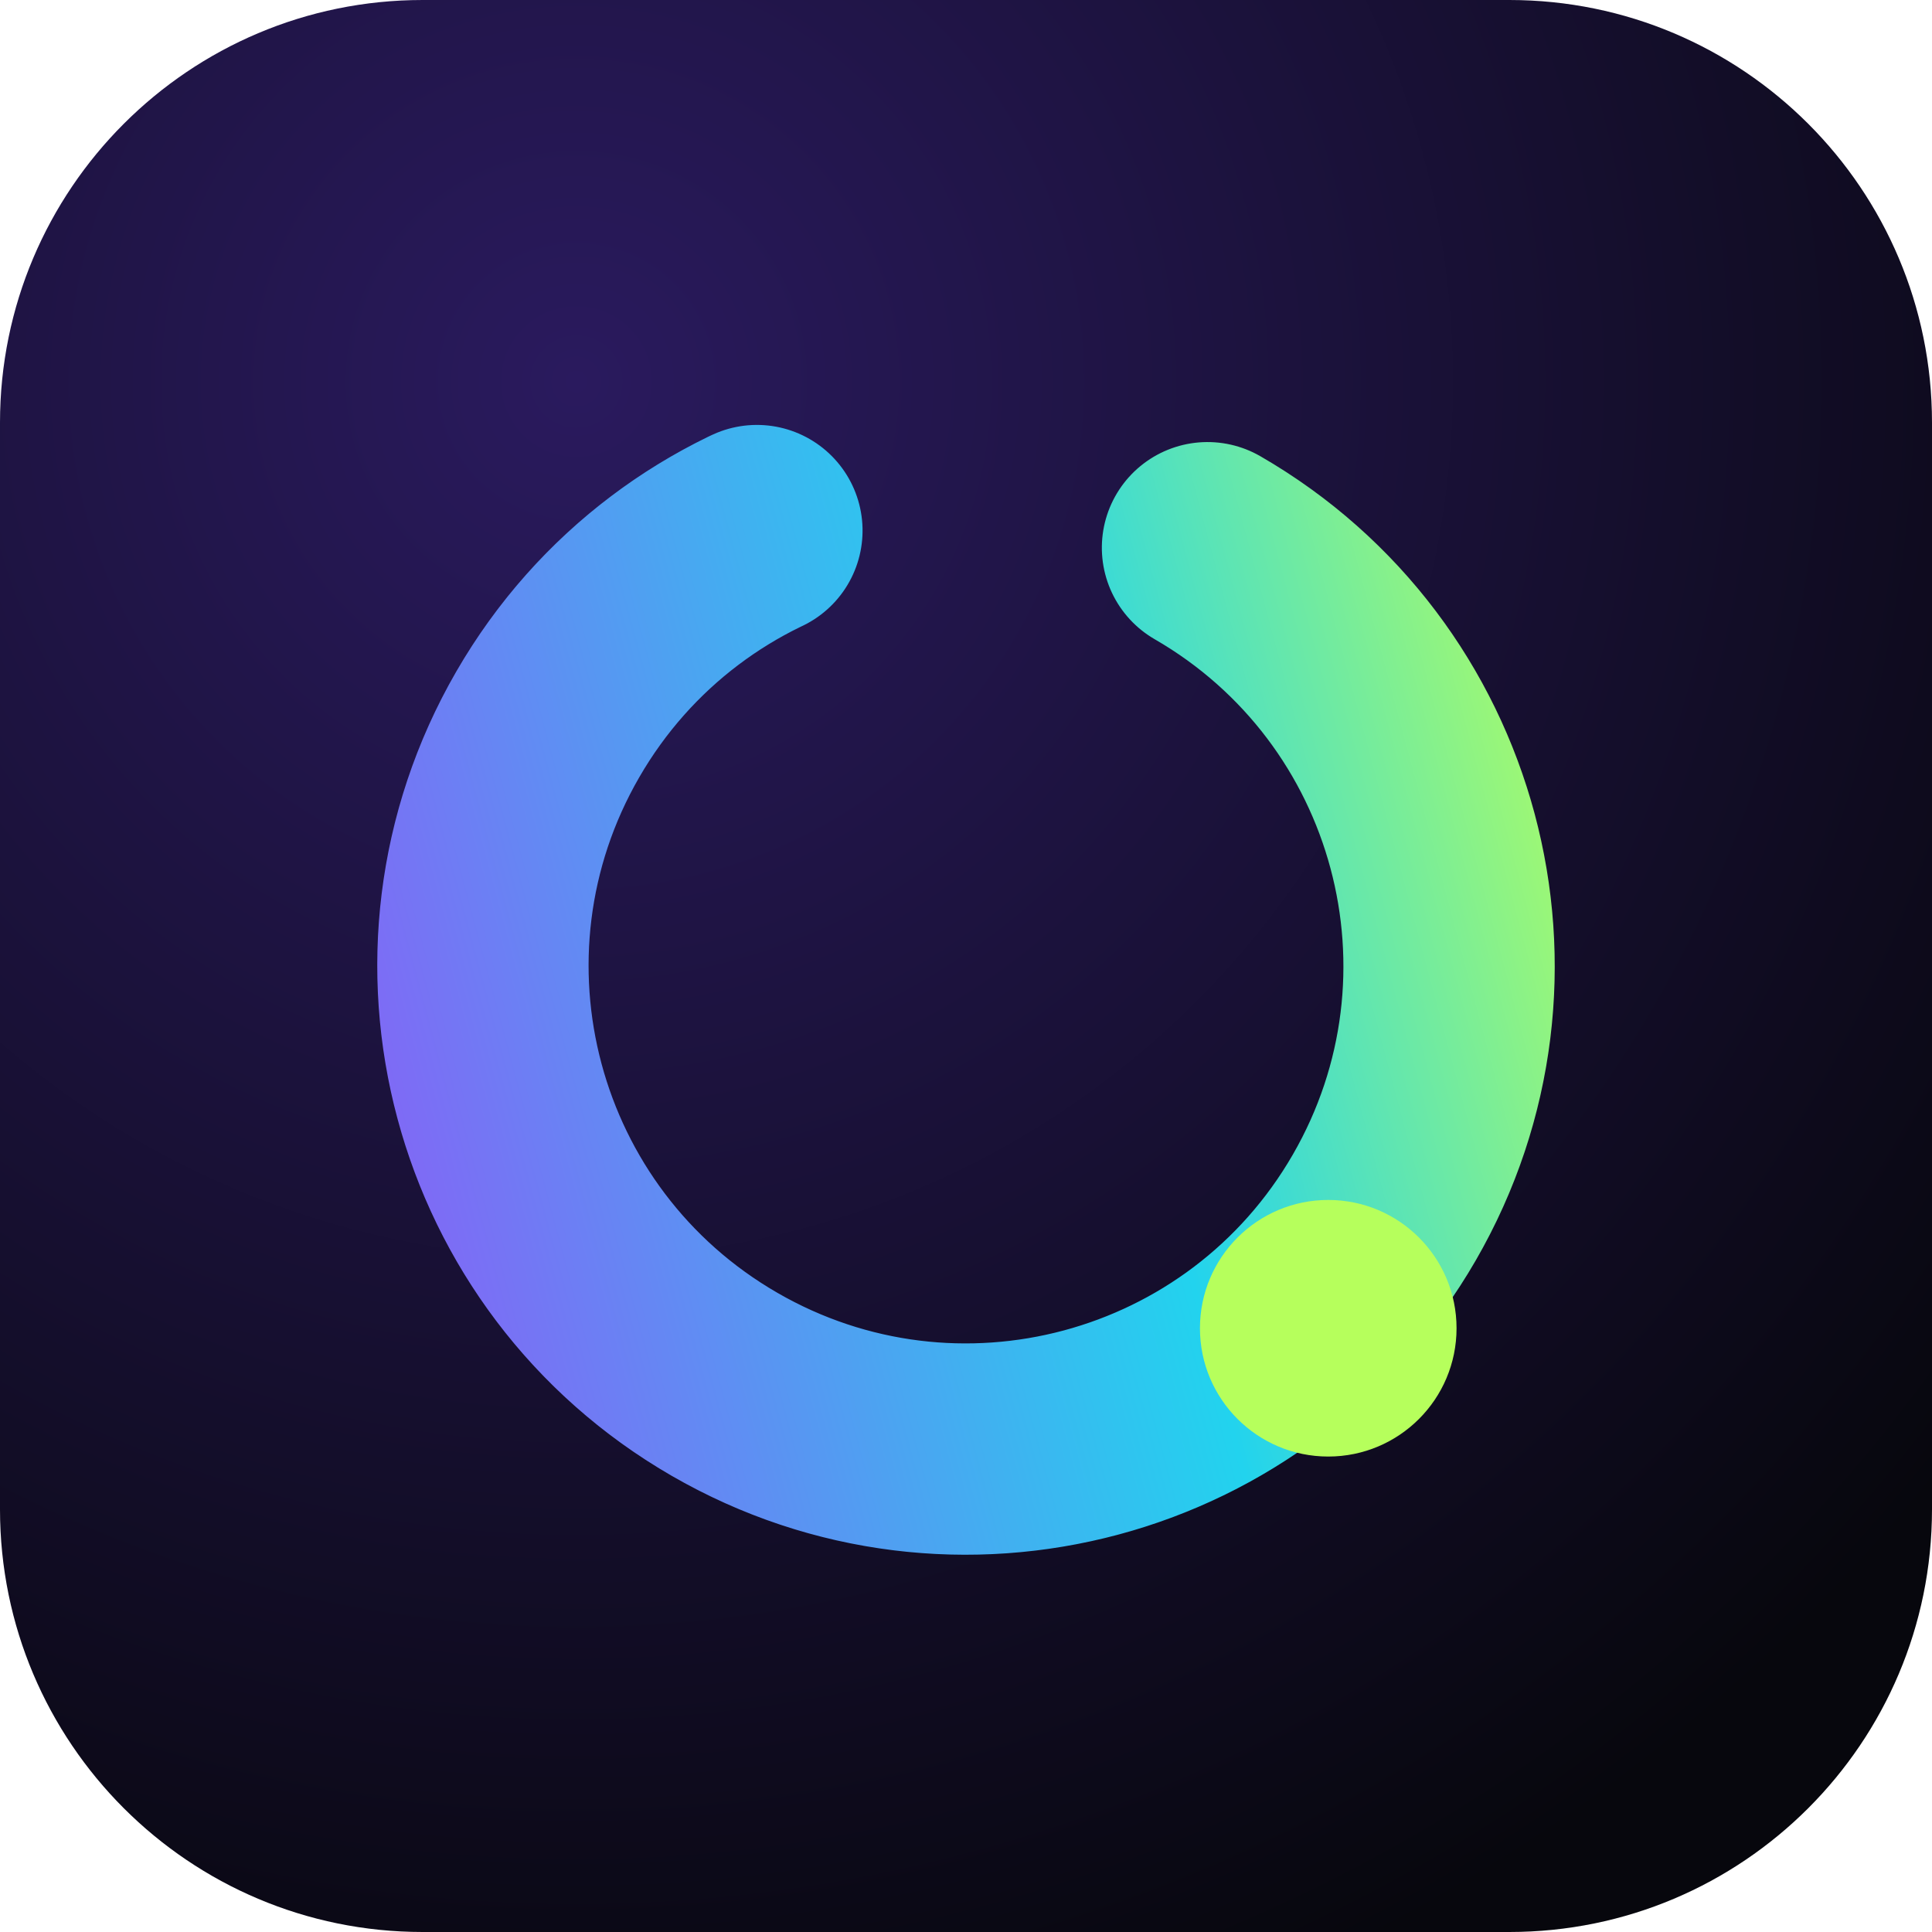
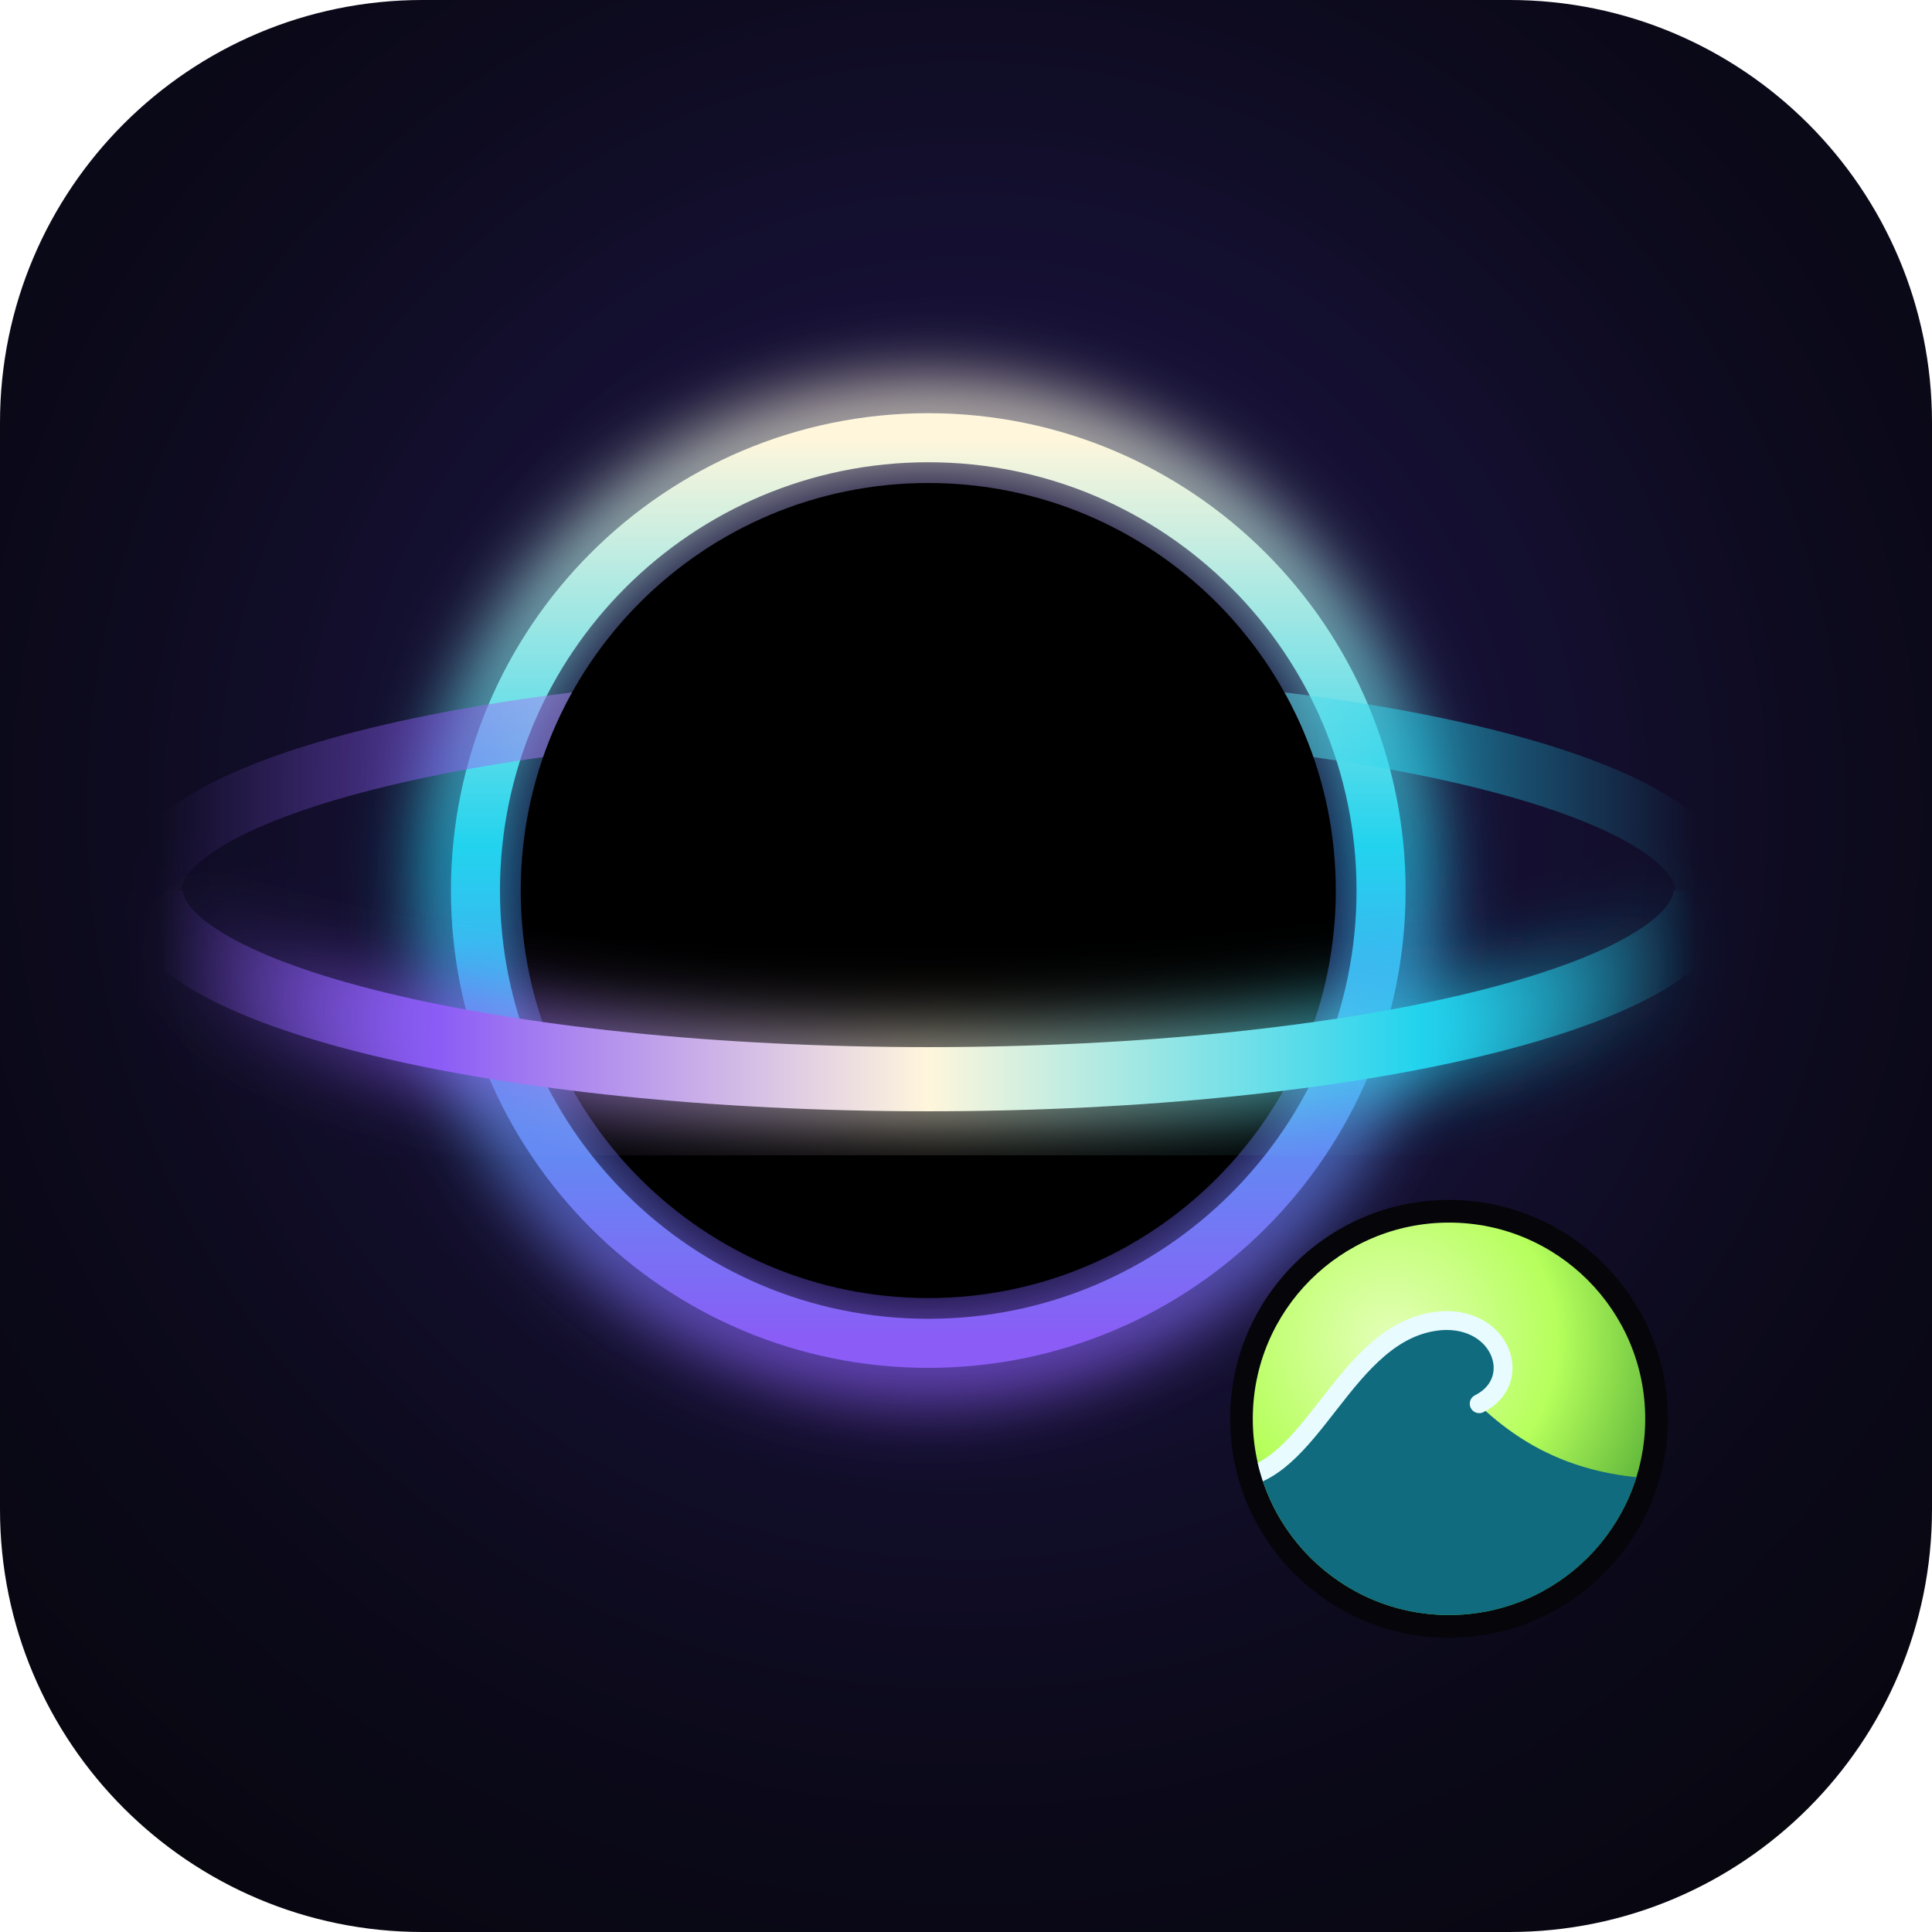
<svg xmlns="http://www.w3.org/2000/svg" viewBox="0 0 512 512">
  <defs>
-     <linearGradient id="g" x1="0" y1="0" x2="1" y2="1">
-       <stop offset="0" stop-color="#8b5cf6" />
-       <stop offset="0.6" stop-color="#22d3ee" />
-       <stop offset="1" stop-color="#b6ff5c" />
+     <radialGradient id="mm-bg" cx="0.5" cy="0.42" r="0.78">
+       <stop offset="0" stop-color="#211852" />
+       <stop offset="0.6" stop-color="#0c0a1c" />
+       <stop offset="1" stop-color="#05050a" />
+     </radialGradient>
+     <linearGradient id="mm-disk" x1="0" y1="0" x2="1" y2="0">
+       <stop offset="0" stop-color="#8b5cf6" stop-opacity="0" />
+       <stop offset="0.18" stop-color="#8b5cf6" />
+       <stop offset="0.5" stop-color="#fff6dc" />
+       <stop offset="0.82" stop-color="#22d3ee" />
+       <stop offset="1" stop-color="#22d3ee" stop-opacity="0" />
    </linearGradient>
-     <radialGradient id="glow" cx="0.3" cy="0.2" r="0.9">
-       <stop offset="0" stop-color="#2a1a5e" />
-       <stop offset="1" stop-color="#07070d" />
+     <linearGradient id="mm-halo" x1="0" y1="0" x2="0" y2="1">
+       <stop offset="0" stop-color="#fff6dc" />
+       <stop offset="0.45" stop-color="#22d3ee" />
+       <stop offset="1" stop-color="#8b5cf6" />
+     </linearGradient>
+     <radialGradient id="mm-planet" cx="0.35" cy="0.3" r="0.85">
+       <stop offset="0" stop-color="#e4ffb8" />
+       <stop offset="0.5" stop-color="#b6ff5c" />
+       <stop offset="1" stop-color="#3f9a2e" />
    </radialGradient>
+     <filter id="mm-glow" x="-40%" y="-40%" width="180%" height="180%">
+       <feGaussianBlur stdDeviation="9" />
+     </filter>
+     <clipPath id="mm-pc">
+       <circle cx="384" cy="376" r="52" />
+     </clipPath>
  </defs>
-   <rect width="512" height="512" rx="112" fill="url(#glow)" />
-   <circle cx="256" cy="256" r="128" fill="none" stroke="url(#g)" stroke-width="56" stroke-linecap="round" stroke-dasharray="680 200" transform="rotate(-60 256 256)" />
-   <circle cx="352" cy="352" r="34" fill="#b6ff5c" />
+   <rect width="512" height="512" rx="112" fill="url(#mm-bg)" />
+   <circle cx="246" cy="236" r="124" fill="none" stroke="url(#mm-halo)" stroke-width="22" filter="url(#mm-glow)" opacity="0.75" />
+   <circle cx="246" cy="236" r="120" fill="none" stroke="url(#mm-halo)" stroke-width="13" />
+   <path d="M40 236 A206 50 0 0 1 452 236" fill="none" stroke="url(#mm-disk)" stroke-width="16" opacity="0.5" />
+   <circle cx="246" cy="236" r="108" fill="#000" />
+   <path d="M40 236 A206 50 0 0 0 452 236" fill="none" stroke="url(#mm-disk)" stroke-width="26" filter="url(#mm-glow)" opacity="0.65" />
+   <path d="M40 236 A206 50 0 0 0 452 236" fill="none" stroke="url(#mm-disk)" stroke-width="17" />
+   <circle cx="384" cy="376" r="58" fill="#05050a" />
+   <circle cx="384" cy="376" r="52" fill="url(#mm-planet)" />
+   <g clip-path="url(#mm-pc)">
+     <path d="M326 392 C348 392 356 352 382 350 C398 349 404 366 392 372 C386 375 380 370 384 364 C398 380 414 392 444 392 L444 440 L326 440 Z" fill="#0f6b7d" />
+     <path d="M326 392 C348 392 356 352 382 350 C398 349 404 366 392 372" fill="none" stroke="#e8fbff" stroke-width="5" stroke-linecap="round" />
+   </g>
</svg>
